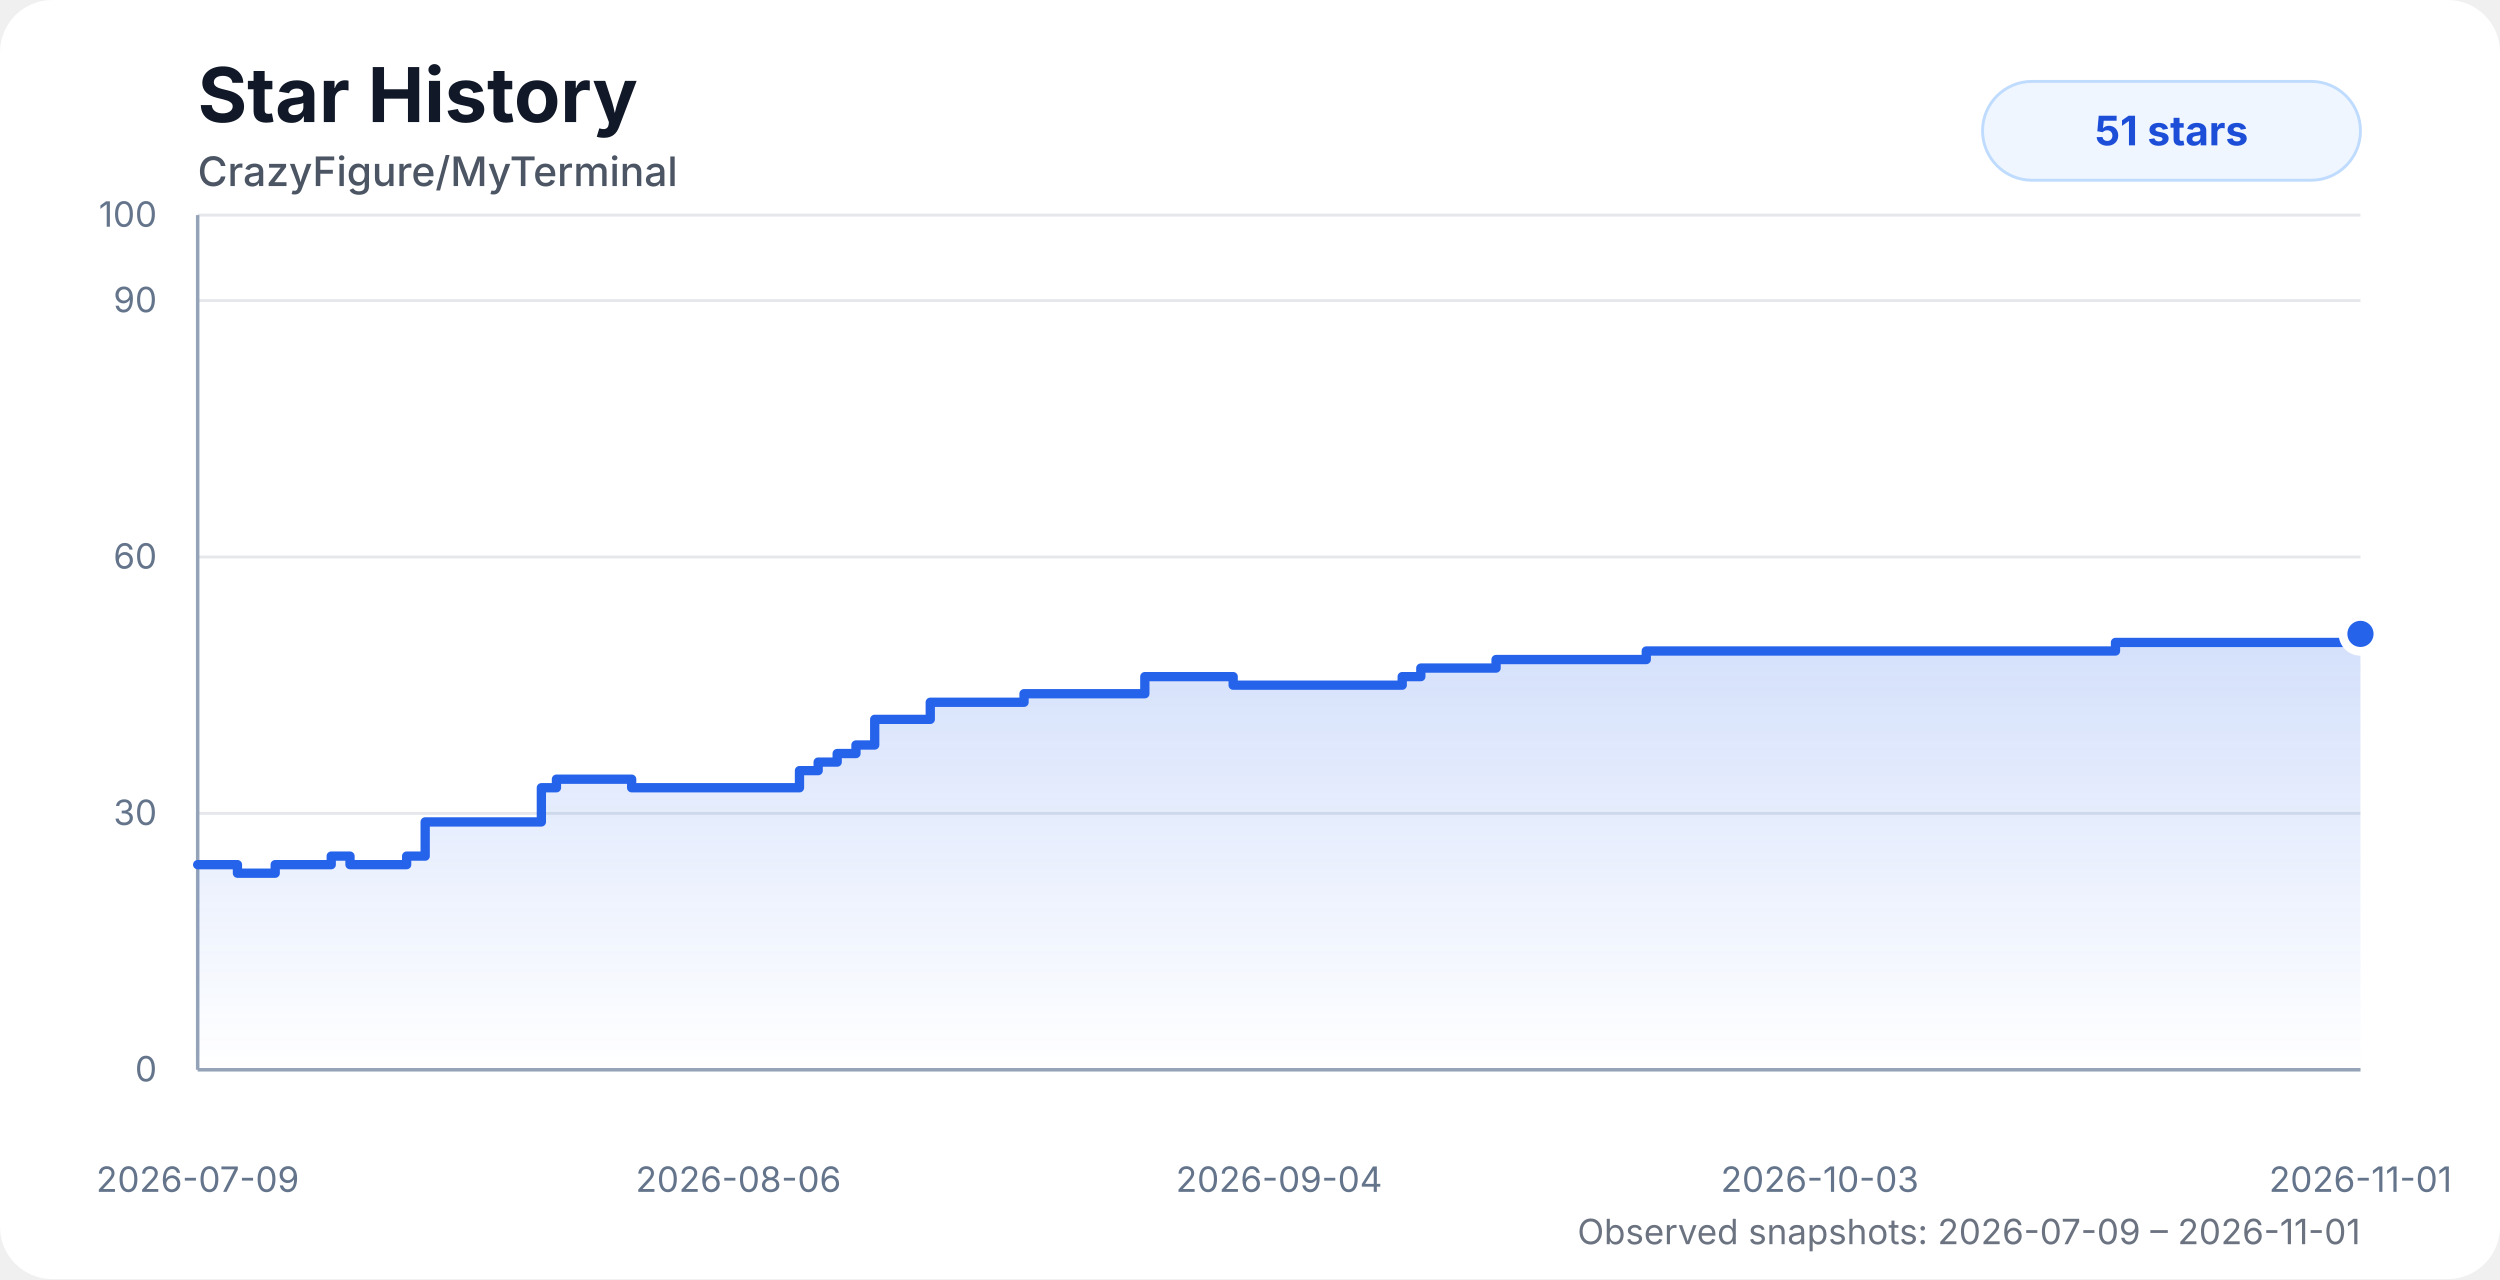
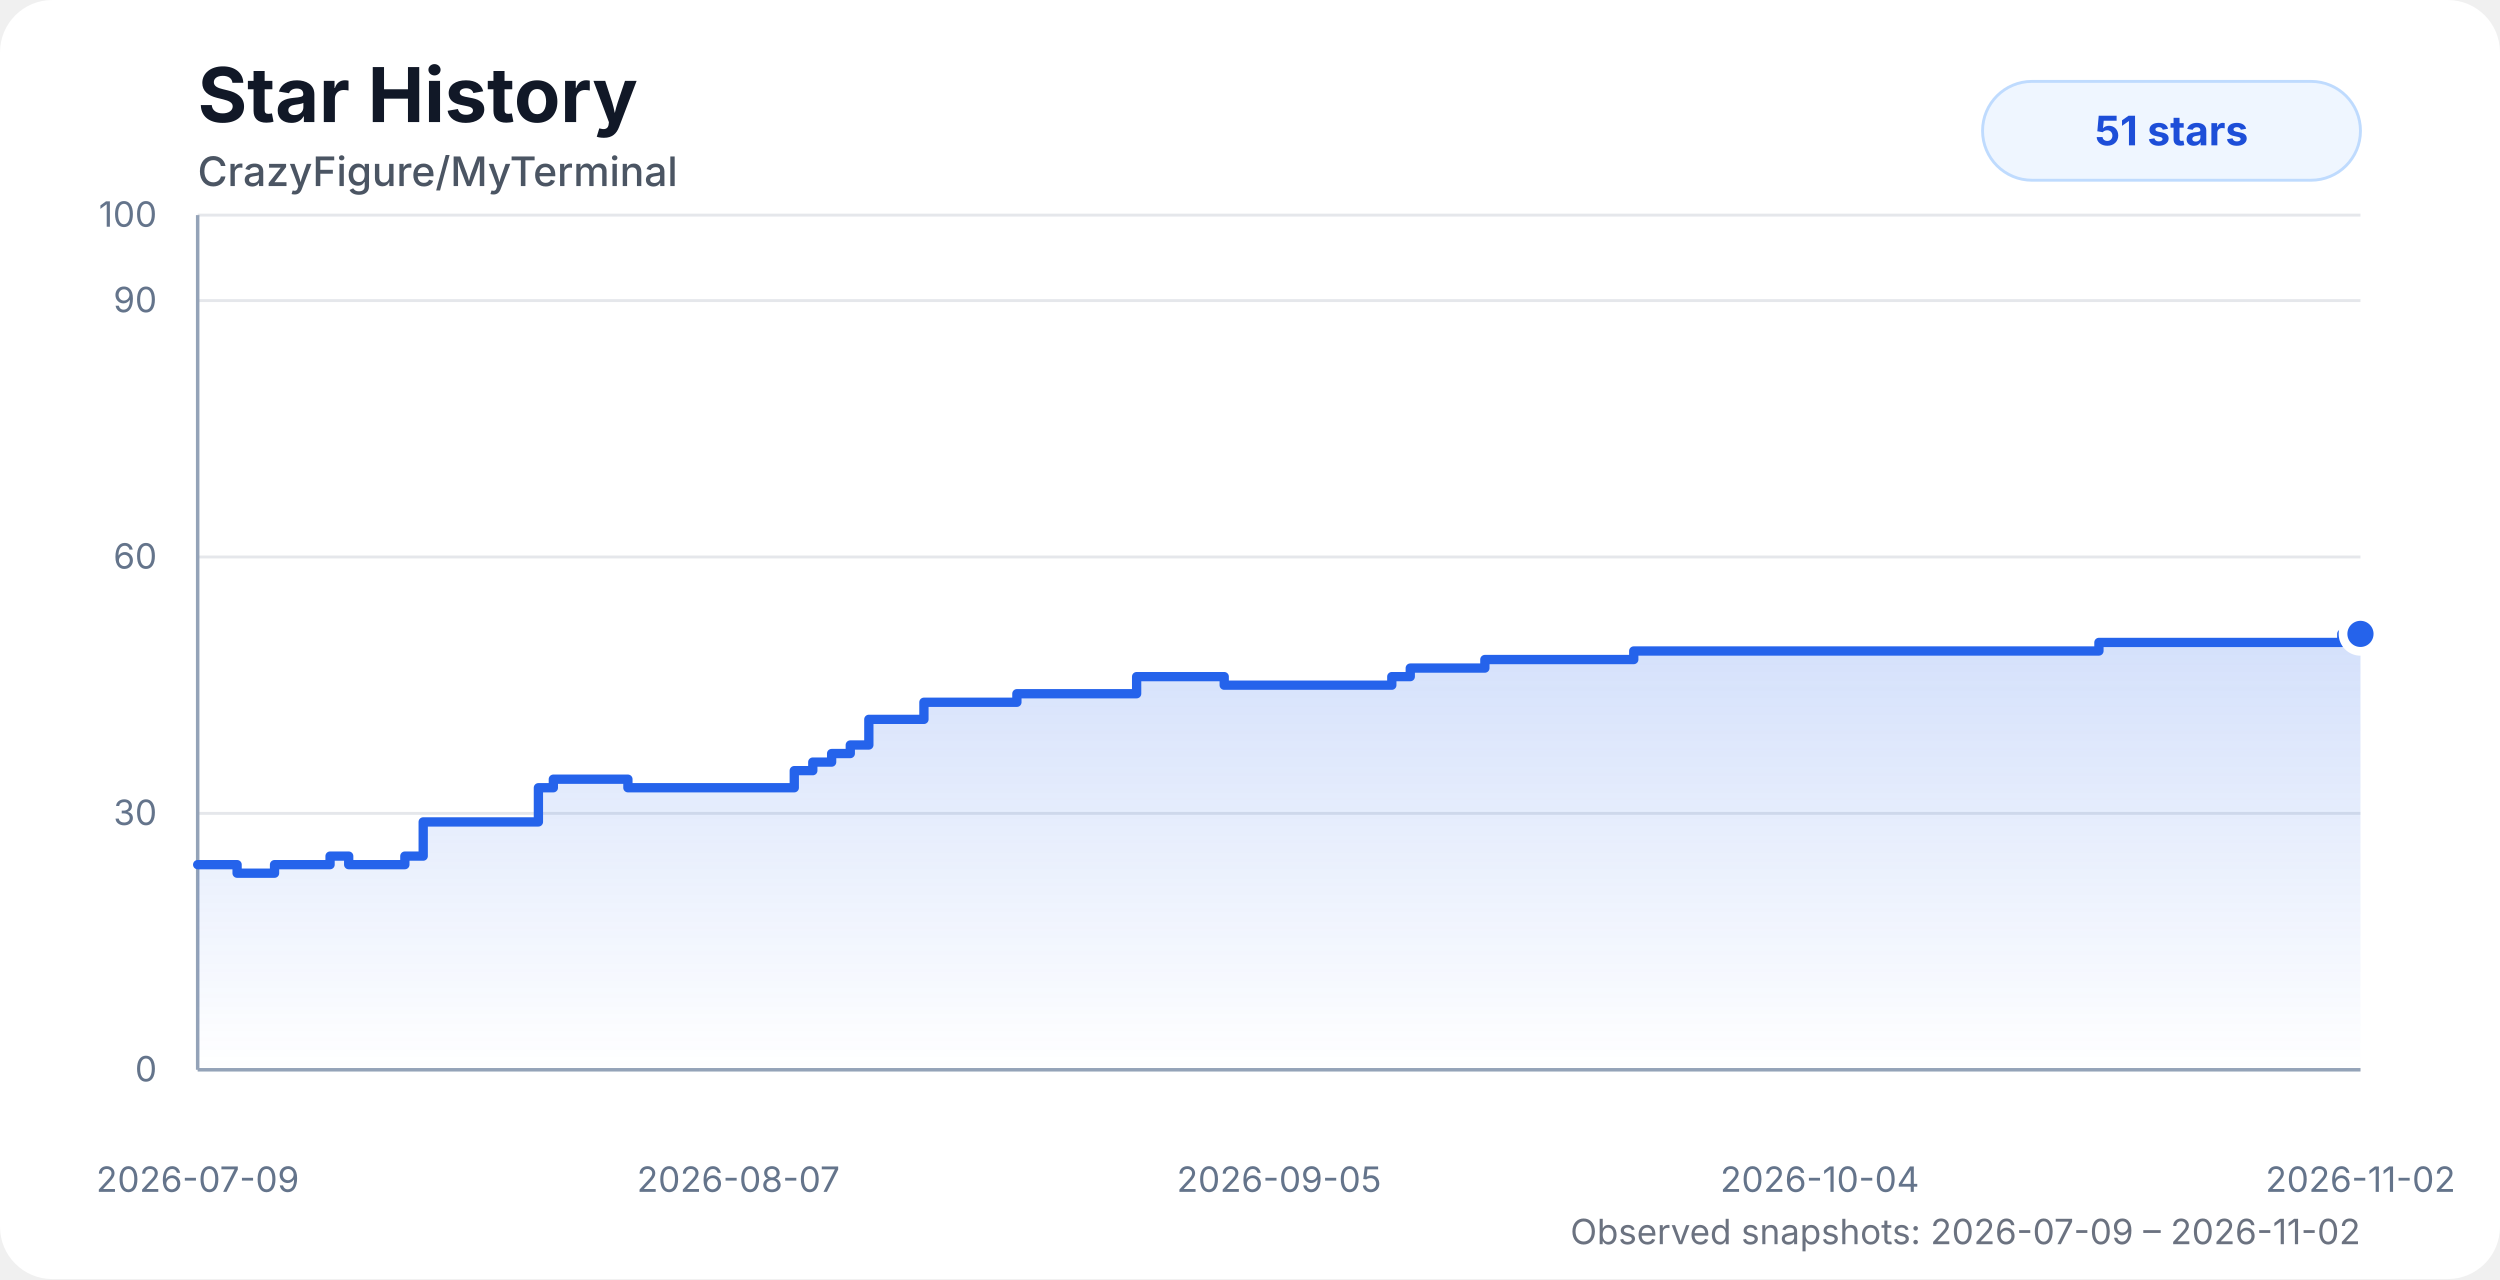
<svg xmlns="http://www.w3.org/2000/svg" width="860" height="440" viewBox="0 0 860 440" role="img" aria-labelledby="title desc">
  <style>
    .chart-bg { fill: #ffffff; }
    .title { fill: #111827; font: 700 26px system-ui, -apple-system, BlinkMacSystemFont, "Segoe UI", sans-serif; }
    .subtitle { fill: #4b5563; font: 500 14px system-ui, -apple-system, BlinkMacSystemFont, "Segoe UI", sans-serif; }
    .axis-label { fill: #64748b; font: 12px system-ui, -apple-system, BlinkMacSystemFont, "Segoe UI", sans-serif; }
    .grid { stroke: #e5e7eb; stroke-width: 1; }
    .axis { stroke: #94a3b8; stroke-width: 1.2; }
    .area { fill: url(#starGradient); opacity: 0.28; }
    .line { fill: none; stroke: #2563eb; stroke-width: 3.2; stroke-linecap: round; stroke-linejoin: round; }
    .dot { fill: #2563eb; stroke: #ffffff; stroke-width: 3; }
    .badge { fill: #eff6ff; stroke: #bfdbfe; }
    .badge-text { fill: #1d4ed8; font: 700 14px system-ui, -apple-system, BlinkMacSystemFont, "Segoe UI", sans-serif; }
    .status { fill: #6b7280; font: 12px system-ui, -apple-system, BlinkMacSystemFont, "Segoe UI", sans-serif; }
    @media (prefers-color-scheme: dark) {
      .chart-bg { fill: #0d1117; }
      .title { fill: #f8fafc; }
      .subtitle { fill: #cbd5e1; }
      .axis-label { fill: #94a3b8; }
      .grid { stroke: #1f2937; }
      .axis { stroke: #475569; }
      .dot { stroke: #0d1117; }
      .badge { fill: #172554; stroke: #1d4ed8; }
      .badge-text { fill: #bfdbfe; }
      .status { fill: #94a3b8; }
    }
  </style>
  <defs>
    <linearGradient id="starGradient" x1="0" x2="0" y1="0" y2="1">
      <stop offset="0%" stop-color="#2563eb" stop-opacity="0.72" />
      <stop offset="100%" stop-color="#2563eb" stop-opacity="0" />
    </linearGradient>
  </defs>
  <rect class="chart-bg" width="860" height="440" rx="18" />
  <text class="title" x="68" y="42">Star History</text>
  <text class="subtitle" x="68" y="64">CrazyFigure/MyTerminal</text>
  <g>
    <line class="grid" x1="68" y1="368" x2="812" y2="368" />
    <line class="grid" x1="68" y1="279.8" x2="812" y2="279.8" />
    <line class="grid" x1="68" y1="191.6" x2="812" y2="191.6" />
    <line class="grid" x1="68" y1="103.4" x2="812" y2="103.4" />
    <line class="grid" x1="68" y1="74" x2="812" y2="74" />
    <line class="axis" x1="68" y1="74" x2="68" y2="368" />
    <line class="axis" x1="68" y1="368" x2="812" y2="368" />
    <text class="axis-label" x="54" y="372" text-anchor="end">0</text>
    <text class="axis-label" x="54" y="283.8" text-anchor="end">30</text>
    <text class="axis-label" x="54" y="195.6" text-anchor="end">60</text>
    <text class="axis-label" x="54" y="107.4" text-anchor="end">90</text>
    <text class="axis-label" x="54" y="78" text-anchor="end">100</text>
    <text class="axis-label" x="68" y="410" text-anchor="middle">2026-07-09</text>
-     <text class="axis-label" x="254" y="410" text-anchor="middle">2026-08-06</text>
-     <text class="axis-label" x="440" y="410" text-anchor="middle">2026-09-04</text>
-     <text class="axis-label" x="626" y="410" text-anchor="middle">2026-10-03</text>
-     <text class="axis-label" x="812" y="410" text-anchor="middle">2026-11-01</text>
+     <text class="axis-label" x="254" y="410" text-anchor="middle">2026-08-07</text>
+     <text class="axis-label" x="440" y="410" text-anchor="middle">2026-09-05</text>
+     <text class="axis-label" x="626" y="410" text-anchor="middle">2026-10-04</text>
+     <text class="axis-label" x="812" y="410" text-anchor="middle">2026-11-02</text>
  </g>
-   <path class="area" d="M 68 297.44 H 75.4 V 297.44 H 81.68 V 300.38 H 94.67 V 297.44 H 113.94 V 294.5 H 120.4 V 297.44 H 139.89 V 294.5 H 146.26 V 282.74 H 152.72 V 282.74 H 186.23 V 270.98 H 191.42 V 268.04 H 217.29 V 270.98 H 236.63 V 270.98 H 243.07 V 270.98 H 249.53 V 270.98 H 255.86 V 270.98 H 262.03 V 270.98 H 268.52 V 270.98 H 275.02 V 265.1 H 281.45 V 262.16 H 287.99 V 259.22 H 294.45 V 256.28 H 300.9 V 247.46 H 307.07 V 247.46 H 313.56 V 247.46 H 320.01 V 241.58 H 326.45 V 241.58 H 332.91 V 241.58 H 339.36 V 241.58 H 345.85 V 241.58 H 352.27 V 238.64 H 358.76 V 238.64 H 365.22 V 238.64 H 371.65 V 238.64 H 378.14 V 238.64 H 386.9 V 238.64 H 393.82 V 232.76 H 398.92 V 232.76 H 405.08 V 232.76 H 411.61 V 232.76 H 417.85 V 232.76 H 424.21 V 235.7 H 430.66 V 235.7 H 437.15 V 235.7 H 443.56 V 235.7 H 450.07 V 235.7 H 456.56 V 235.7 H 462.97 V 235.7 H 469.44 V 235.7 H 475.9 V 235.7 H 482.36 V 232.76 H 488.76 V 229.82 H 495.33 V 229.82 H 501.82 V 229.82 H 508.2 V 229.82 H 514.65 V 226.88 H 521.12 V 226.88 H 527.53 V 226.88 H 533.98 V 226.88 H 540.55 V 226.88 H 547.03 V 226.88 H 553.44 V 226.88 H 559.82 V 226.88 H 566.32 V 223.94 H 572.76 V 223.94 H 579.21 V 223.94 H 585.79 V 223.94 H 592.36 V 223.94 H 598.81 V 223.94 H 605.22 V 223.94 H 611.78 V 223.94 H 618.19 V 223.94 H 624.52 V 223.94 H 631.08 V 223.94 H 637.59 V 223.94 H 644.16 V 223.94 H 650.53 V 223.94 H 657.05 V 223.94 H 663.49 V 223.94 H 669.89 V 223.94 H 676.36 V 223.94 H 682.85 V 223.94 H 689.4 V 223.94 H 695.43 V 223.94 H 701.81 V 223.94 H 708.26 V 223.94 H 714.65 V 223.94 H 721.21 V 223.94 H 727.73 V 221 H 734.14 V 221 H 740.59 V 221 H 747.05 V 221 H 753.48 V 221 H 759.91 V 221 H 766.43 V 221 H 772.93 V 221 H 779.39 V 221 H 785.98 V 221 H 792.52 V 221 H 798.99 V 221 H 805.39 V 221 H 812 V 218.06 L 812 368 L 68 368 Z" />
-   <path class="line" d="M 68 297.44 H 75.4 V 297.44 H 81.68 V 300.38 H 94.67 V 297.44 H 113.94 V 294.5 H 120.4 V 297.44 H 139.89 V 294.5 H 146.26 V 282.74 H 152.72 V 282.74 H 186.23 V 270.98 H 191.42 V 268.04 H 217.29 V 270.98 H 236.63 V 270.98 H 243.07 V 270.98 H 249.53 V 270.98 H 255.86 V 270.98 H 262.03 V 270.98 H 268.52 V 270.98 H 275.02 V 265.1 H 281.45 V 262.16 H 287.99 V 259.22 H 294.45 V 256.28 H 300.9 V 247.46 H 307.07 V 247.46 H 313.56 V 247.46 H 320.01 V 241.58 H 326.45 V 241.58 H 332.91 V 241.58 H 339.36 V 241.58 H 345.85 V 241.58 H 352.27 V 238.64 H 358.76 V 238.64 H 365.22 V 238.64 H 371.65 V 238.64 H 378.14 V 238.64 H 386.9 V 238.64 H 393.82 V 232.76 H 398.92 V 232.76 H 405.08 V 232.76 H 411.61 V 232.76 H 417.85 V 232.76 H 424.21 V 235.7 H 430.66 V 235.7 H 437.15 V 235.7 H 443.56 V 235.7 H 450.07 V 235.7 H 456.56 V 235.7 H 462.97 V 235.7 H 469.44 V 235.7 H 475.9 V 235.7 H 482.36 V 232.76 H 488.76 V 229.82 H 495.33 V 229.82 H 501.82 V 229.82 H 508.2 V 229.82 H 514.65 V 226.88 H 521.12 V 226.88 H 527.53 V 226.88 H 533.98 V 226.88 H 540.55 V 226.88 H 547.03 V 226.88 H 553.44 V 226.88 H 559.82 V 226.88 H 566.32 V 223.94 H 572.76 V 223.94 H 579.21 V 223.94 H 585.79 V 223.94 H 592.36 V 223.94 H 598.81 V 223.94 H 605.22 V 223.94 H 611.78 V 223.94 H 618.19 V 223.94 H 624.52 V 223.94 H 631.08 V 223.94 H 637.59 V 223.94 H 644.16 V 223.94 H 650.53 V 223.94 H 657.05 V 223.94 H 663.49 V 223.94 H 669.89 V 223.94 H 676.36 V 223.94 H 682.85 V 223.94 H 689.4 V 223.94 H 695.43 V 223.94 H 701.81 V 223.94 H 708.26 V 223.94 H 714.65 V 223.94 H 721.21 V 223.94 H 727.73 V 221 H 734.14 V 221 H 740.59 V 221 H 747.05 V 221 H 753.48 V 221 H 759.91 V 221 H 766.43 V 221 H 772.93 V 221 H 779.39 V 221 H 785.98 V 221 H 792.52 V 221 H 798.99 V 221 H 805.39 V 221 H 812 V 218.06" />
+   <path class="area" d="M 68 297.44 H 75.34 V 297.44 H 81.56 V 300.38 H 94.44 V 297.44 H 113.54 V 294.5 H 119.95 V 297.44 H 139.27 V 294.5 H 145.58 V 282.74 H 151.99 V 282.74 H 185.21 V 270.98 H 190.35 V 268.04 H 216 V 270.98 H 235.17 V 270.98 H 241.56 V 270.98 H 247.96 V 270.98 H 254.23 V 270.98 H 260.35 V 270.98 H 266.79 V 270.98 H 273.23 V 265.1 H 279.6 V 262.16 H 286.08 V 259.22 H 292.5 V 256.28 H 298.88 V 247.46 H 305 V 247.46 H 311.44 V 247.46 H 317.83 V 241.58 H 324.21 V 241.58 H 330.62 V 241.58 H 337.02 V 241.58 H 343.44 V 241.58 H 349.81 V 238.64 H 356.25 V 238.64 H 362.65 V 238.64 H 369.02 V 238.64 H 375.46 V 238.64 H 384.14 V 238.64 H 391 V 232.76 H 396.05 V 232.76 H 402.17 V 232.76 H 408.63 V 232.76 H 414.82 V 232.76 H 421.13 V 235.7 H 427.53 V 235.7 H 433.96 V 235.7 H 440.31 V 235.7 H 446.76 V 235.7 H 453.2 V 235.7 H 459.55 V 235.7 H 465.97 V 235.7 H 472.37 V 235.7 H 478.78 V 232.76 H 485.13 V 229.82 H 491.63 V 229.82 H 498.07 V 229.82 H 504.4 V 229.82 H 510.79 V 226.88 H 517.2 V 226.88 H 523.55 V 226.88 H 529.95 V 226.88 H 536.46 V 226.88 H 542.89 V 226.88 H 549.24 V 226.88 H 555.57 V 226.88 H 562.01 V 223.94 H 568.39 V 223.94 H 574.79 V 223.94 H 581.32 V 223.94 H 587.83 V 223.94 H 594.22 V 223.94 H 600.57 V 223.94 H 607.08 V 223.94 H 613.43 V 223.94 H 619.71 V 223.94 H 626.21 V 223.94 H 632.66 V 223.94 H 639.18 V 223.94 H 645.49 V 223.94 H 651.96 V 223.94 H 658.34 V 223.94 H 664.68 V 223.94 H 671.1 V 223.94 H 677.54 V 223.94 H 684.03 V 223.94 H 690.01 V 223.94 H 696.33 V 223.94 H 702.72 V 223.94 H 709.06 V 223.94 H 715.56 V 223.94 H 722.03 V 221 H 728.38 V 221 H 734.77 V 221 H 741.18 V 221 H 747.56 V 221 H 753.93 V 221 H 760.39 V 221 H 766.83 V 221 H 773.24 V 221 H 779.77 V 221 H 786.25 V 221 H 792.67 V 221 H 799.02 V 221 H 805.57 V 218.06 H 812 V 218.06 L 812 368 L 68 368 Z" />
+   <path class="line" d="M 68 297.44 H 75.34 V 297.44 H 81.56 V 300.38 H 94.44 V 297.44 H 113.54 V 294.5 H 119.95 V 297.44 H 139.27 V 294.5 H 145.58 V 282.74 H 151.99 V 282.74 H 185.21 V 270.98 H 190.35 V 268.04 H 216 V 270.98 H 235.17 V 270.98 H 241.56 V 270.98 H 247.96 V 270.98 H 254.23 V 270.98 H 260.35 V 270.98 H 266.79 V 270.98 H 273.23 V 265.1 H 279.6 V 262.16 H 286.08 V 259.22 H 292.5 V 256.28 H 298.88 V 247.46 H 305 V 247.46 H 311.44 V 247.46 H 317.83 V 241.58 H 324.21 V 241.58 H 330.62 V 241.58 H 337.02 V 241.58 H 343.44 V 241.58 H 349.81 V 238.64 H 356.25 V 238.64 H 362.65 V 238.64 H 369.02 V 238.64 H 375.46 V 238.64 H 384.14 V 238.64 H 391 V 232.76 H 396.05 V 232.76 H 402.17 V 232.76 H 408.63 V 232.76 H 414.82 V 232.76 H 421.13 V 235.7 H 427.53 V 235.7 H 433.96 V 235.7 H 440.31 V 235.7 H 446.76 V 235.7 H 453.2 V 235.7 H 459.55 V 235.7 H 465.97 V 235.7 H 472.37 V 235.7 H 478.78 V 232.76 H 485.13 V 229.82 H 491.63 V 229.82 H 498.07 V 229.82 H 504.4 V 229.82 H 510.79 V 226.88 H 517.2 V 226.88 H 523.55 V 226.88 H 529.95 V 226.88 H 536.46 V 226.88 H 542.89 V 226.88 H 549.24 V 226.88 H 555.57 V 226.88 H 562.01 V 223.94 H 568.39 V 223.94 H 574.79 V 223.94 H 581.32 V 223.94 H 587.83 V 223.94 H 594.22 V 223.94 H 600.57 V 223.94 H 607.08 V 223.94 H 613.43 V 223.94 H 619.71 V 223.94 H 626.21 V 223.94 H 632.66 V 223.94 H 639.18 V 223.94 H 645.49 V 223.94 H 651.96 V 223.94 H 658.34 V 223.94 H 664.68 V 223.94 H 671.1 V 223.94 H 677.54 V 223.94 H 684.03 V 223.94 H 690.01 V 223.94 H 696.33 V 223.94 H 702.72 V 223.94 H 709.06 V 223.94 H 715.56 V 223.94 H 722.03 V 221 H 728.38 V 221 H 734.77 V 221 H 741.18 V 221 H 747.56 V 221 H 753.93 V 221 H 760.39 V 221 H 766.83 V 221 H 773.24 V 221 H 779.77 V 221 H 786.25 V 221 H 792.67 V 221 H 799.02 V 221 H 805.57 V 218.06 H 812 V 218.06" />
  <circle class="dot" cx="812" cy="218.06" r="6" />
  <rect class="badge" x="682" y="28" width="130" height="34" rx="17" />
  <text class="badge-text" x="747" y="50" text-anchor="middle">51 stars</text>
-   <text class="status" x="812" y="428" text-anchor="end">Observed snapshots: 2026-07-09 – 2026-11-01</text>
+   <text class="status" x="812" y="428" text-anchor="end">Observed snapshots: 2026-07-09 – 2026-11-02</text>
</svg>
